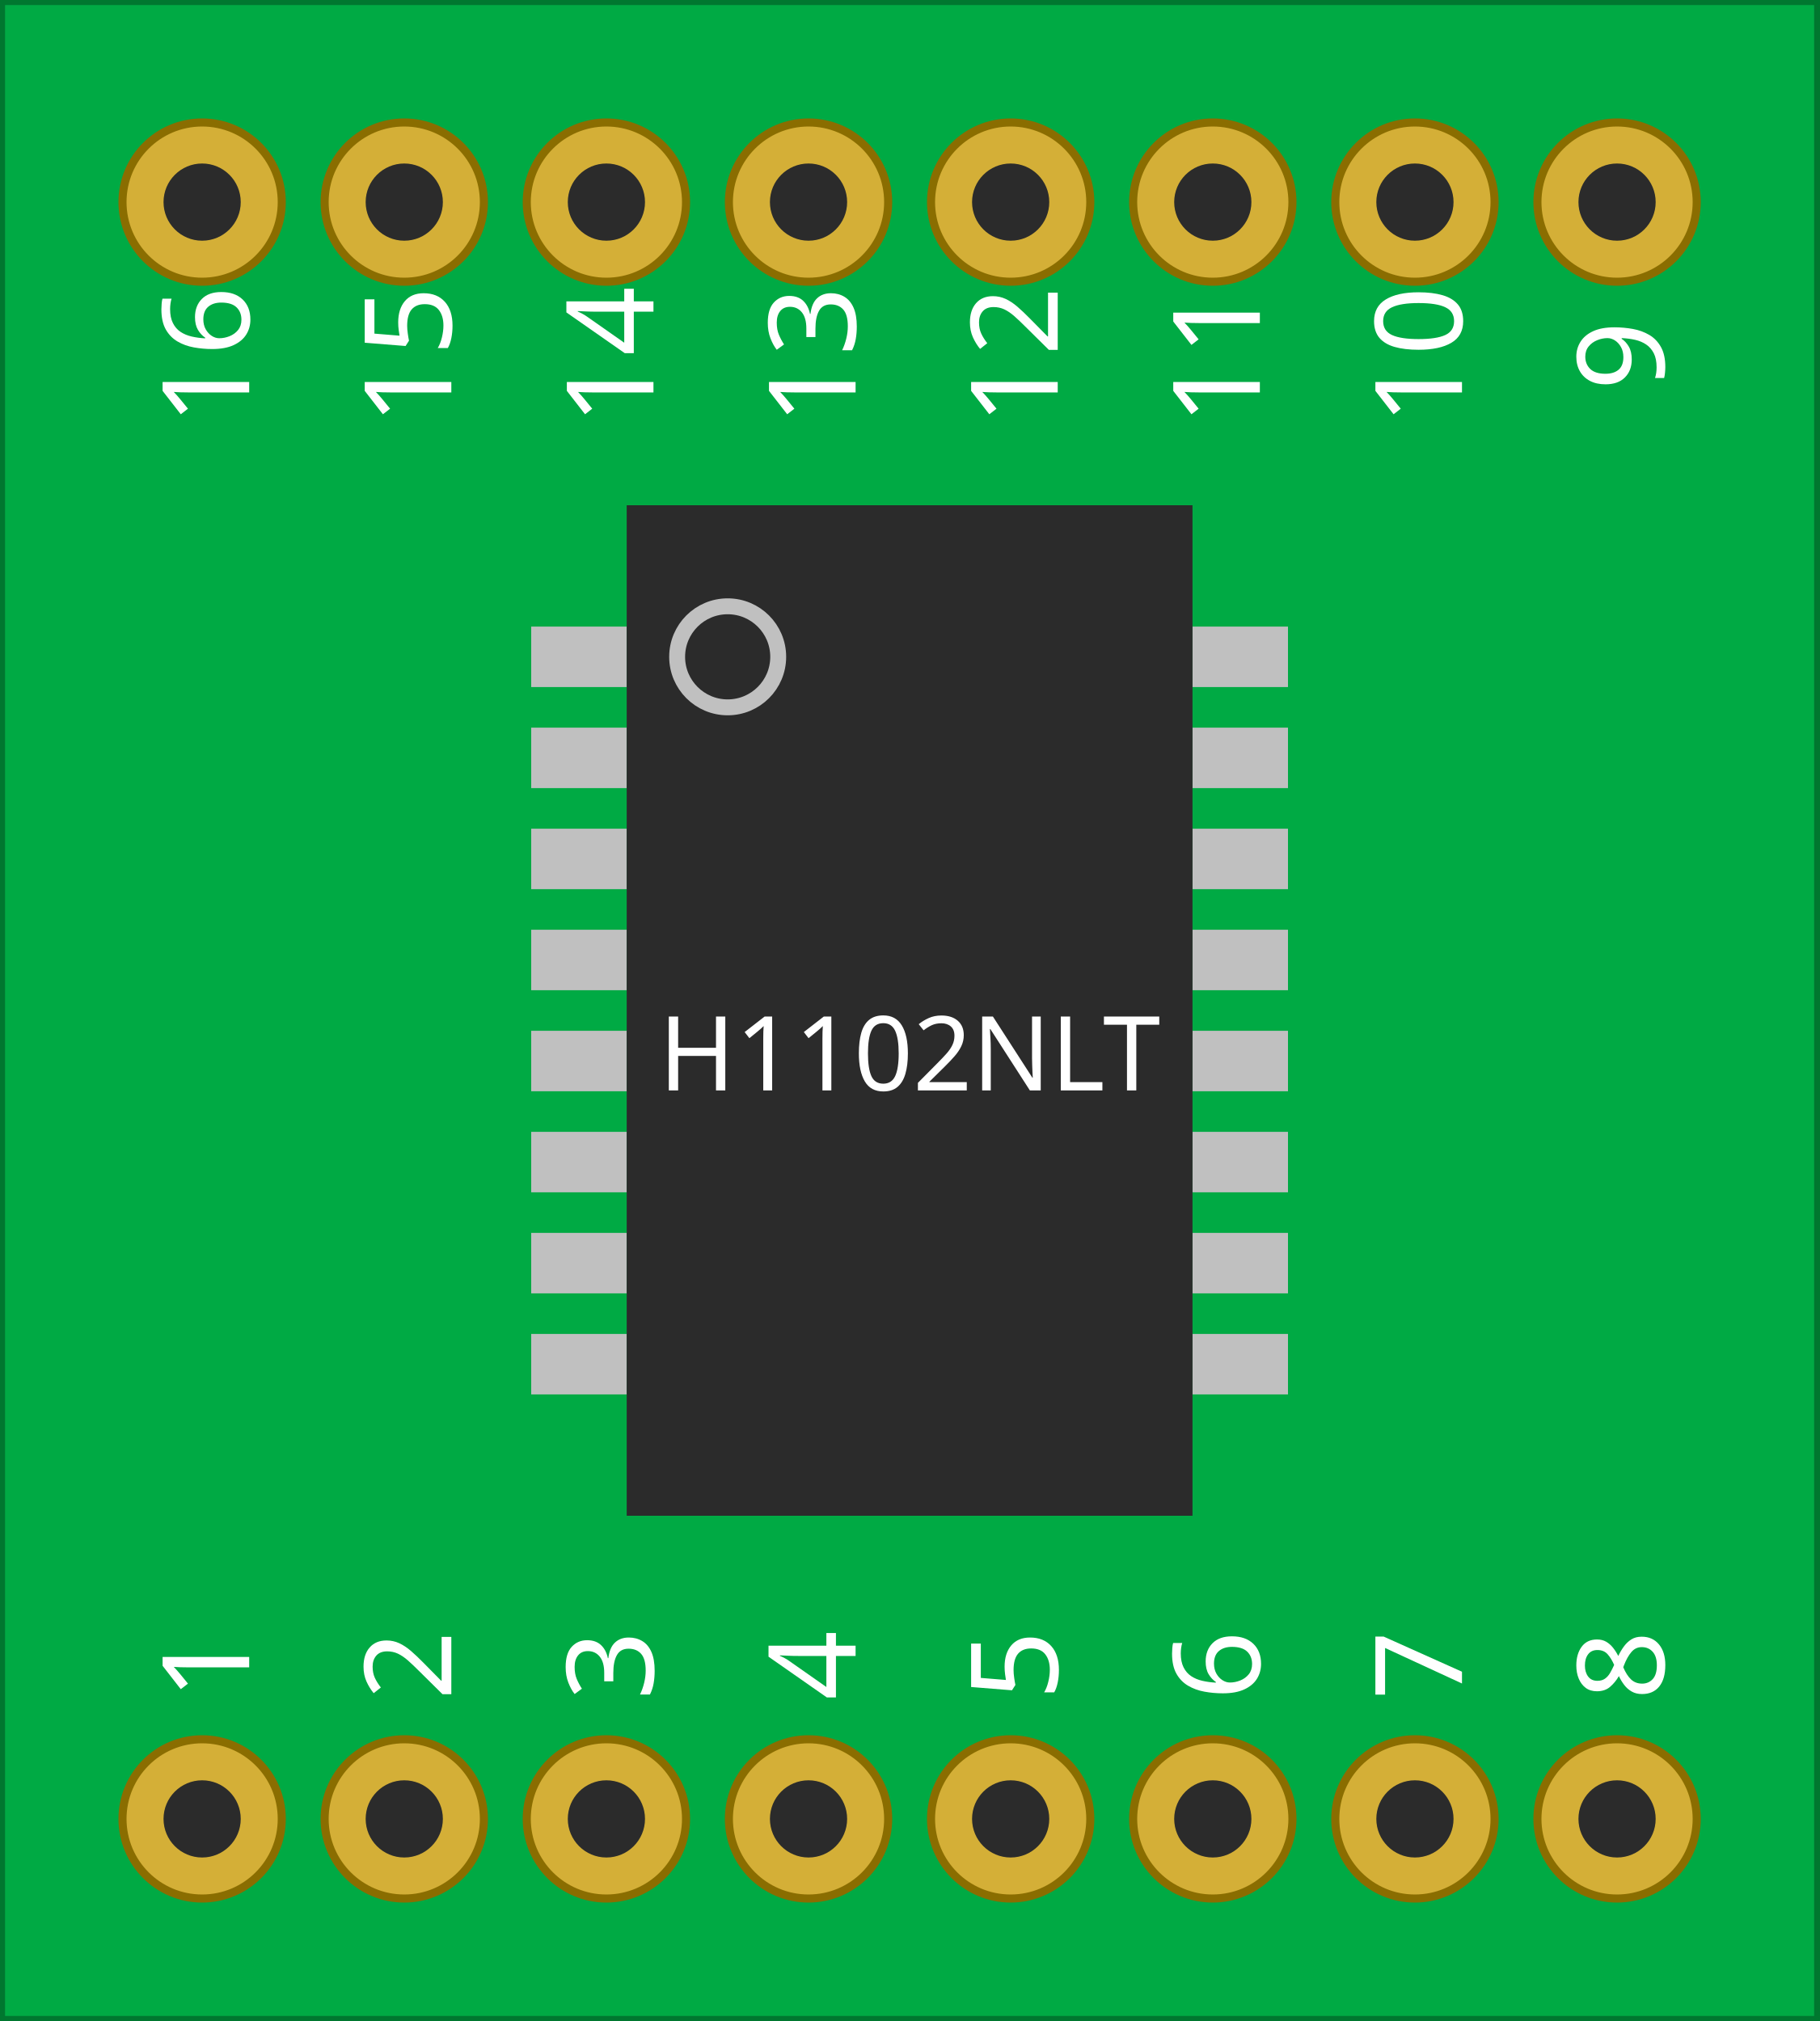
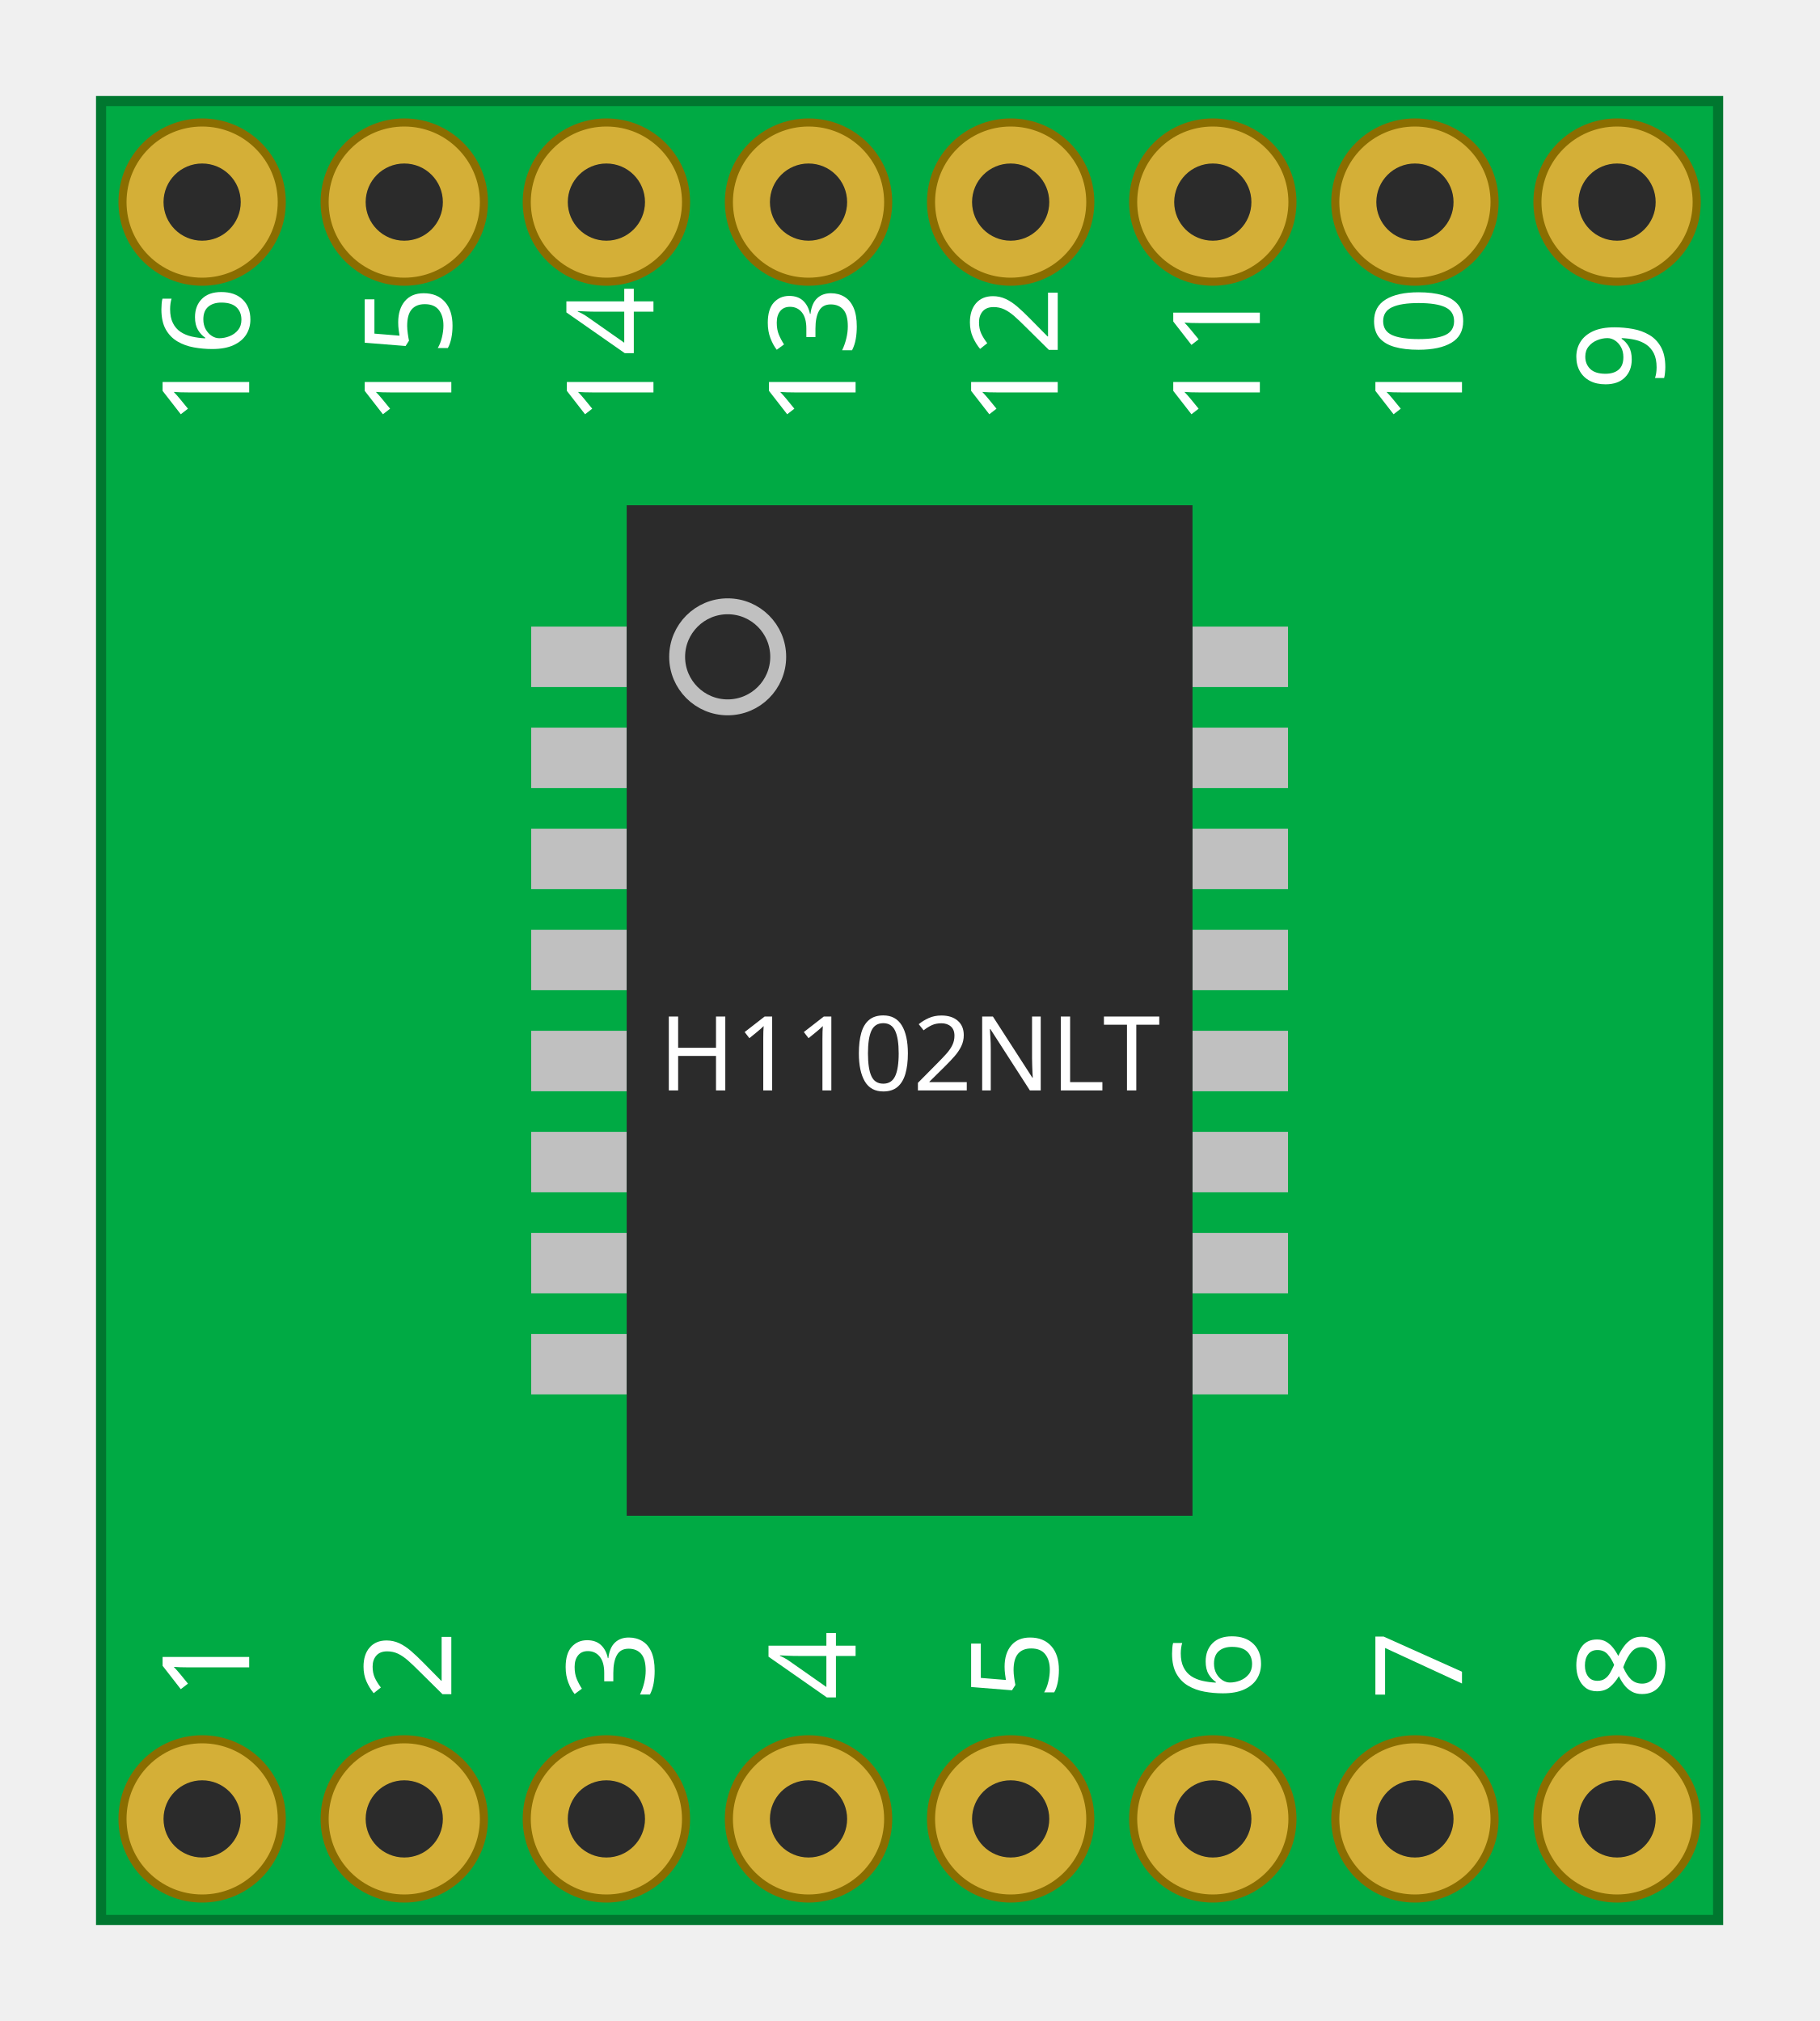
<svg xmlns="http://www.w3.org/2000/svg" width="22.86mm" height="25.40mm" viewBox="0 0 900 1000">
  <g id="breadboard">
-     <rect x="0" y="0" width="900" height="1000" fill="#00aa44" stroke="#00772f" stroke-width="5" />
+     <rect x="50" y="50" width="800" height="900" fill="#00aa44" stroke="#00772f" stroke-width="5" />
    <rect x="262.80" y="310.04" width="47.24" height="29.92" fill="#c0c0c0" stroke="none" />
    <rect x="589.96" y="310.04" width="47.24" height="29.92" fill="#c0c0c0" stroke="none" />
    <rect x="262.80" y="360.04" width="47.24" height="29.92" fill="#c0c0c0" stroke="none" />
    <rect x="589.96" y="360.04" width="47.24" height="29.92" fill="#c0c0c0" stroke="none" />
    <rect x="262.80" y="410.04" width="47.24" height="29.92" fill="#c0c0c0" stroke="none" />
    <rect x="589.96" y="410.04" width="47.24" height="29.92" fill="#c0c0c0" stroke="none" />
    <rect x="262.80" y="460.04" width="47.24" height="29.92" fill="#c0c0c0" stroke="none" />
    <rect x="589.96" y="460.04" width="47.24" height="29.92" fill="#c0c0c0" stroke="none" />
    <rect x="262.80" y="510.04" width="47.24" height="29.92" fill="#c0c0c0" stroke="none" />
    <rect x="589.96" y="510.04" width="47.24" height="29.92" fill="#c0c0c0" stroke="none" />
    <rect x="262.80" y="560.04" width="47.24" height="29.92" fill="#c0c0c0" stroke="none" />
    <rect x="589.96" y="560.04" width="47.24" height="29.92" fill="#c0c0c0" stroke="none" />
    <rect x="262.80" y="610.04" width="47.24" height="29.92" fill="#c0c0c0" stroke="none" />
    <rect x="589.96" y="610.04" width="47.24" height="29.92" fill="#c0c0c0" stroke="none" />
    <rect x="262.80" y="660.04" width="47.24" height="29.92" fill="#c0c0c0" stroke="none" />
    <rect x="589.96" y="660.04" width="47.24" height="29.92" fill="#c0c0c0" stroke="none" />
    <rect x="310.04" y="250.00" width="279.92" height="500.00" fill="#2b2b2b" stroke="none" />
    <circle cx="360.00" cy="325.00" r="25.00" fill="none" stroke="#c0c0c0" stroke-width="7.87" />
    <text x="450.00" y="519.68" font-size="51.18" fill="#ffffff" text-anchor="middle" dominant-baseline="central" font-family="DroidSans">H1102NLT</text>
    <circle id="connector0pin" connectorname="1" cx="100" cy="900" r="39.4" fill="#d4af37" stroke="#8a6d00" stroke-width="4" />
    <circle cx="100" cy="900" r="19.1" fill="#2b2b2b" />
    <text x="100" y="824" font-size="60" fill="#ffffff" text-anchor="middle" dominant-baseline="central" font-family="DroidSans" transform="rotate(-90 100 824)">1</text>
    <circle id="connector1pin" connectorname="2" cx="200" cy="900" r="39.4" fill="#d4af37" stroke="#8a6d00" stroke-width="4" />
    <circle cx="200" cy="900" r="19.1" fill="#2b2b2b" />
    <text x="200" y="824" font-size="60" fill="#ffffff" text-anchor="middle" dominant-baseline="central" font-family="DroidSans" transform="rotate(-90 200 824)">2</text>
    <circle id="connector2pin" connectorname="3" cx="300" cy="900" r="39.4" fill="#d4af37" stroke="#8a6d00" stroke-width="4" />
    <circle cx="300" cy="900" r="19.1" fill="#2b2b2b" />
    <text x="300" y="824" font-size="60" fill="#ffffff" text-anchor="middle" dominant-baseline="central" font-family="DroidSans" transform="rotate(-90 300 824)">3</text>
    <circle cx="400" cy="900" r="39.4" fill="#d4af37" stroke="#8a6d00" stroke-width="4" />
    <circle cx="400" cy="900" r="19.1" fill="#2b2b2b" />
    <text x="400" y="824" font-size="60" fill="#ffffff" text-anchor="middle" dominant-baseline="central" font-family="DroidSans" transform="rotate(-90 400 824)">4</text>
    <circle cx="500" cy="900" r="39.4" fill="#d4af37" stroke="#8a6d00" stroke-width="4" />
    <circle cx="500" cy="900" r="19.1" fill="#2b2b2b" />
    <text x="500" y="824" font-size="60" fill="#ffffff" text-anchor="middle" dominant-baseline="central" font-family="DroidSans" transform="rotate(-90 500 824)">5</text>
    <circle id="connector3pin" connectorname="6" cx="600" cy="900" r="39.4" fill="#d4af37" stroke="#8a6d00" stroke-width="4" />
    <circle cx="600" cy="900" r="19.1" fill="#2b2b2b" />
    <text x="600" y="824" font-size="60" fill="#ffffff" text-anchor="middle" dominant-baseline="central" font-family="DroidSans" transform="rotate(-90 600 824)">6</text>
    <circle id="connector4pin" connectorname="7" cx="700" cy="900" r="39.4" fill="#d4af37" stroke="#8a6d00" stroke-width="4" />
    <circle cx="700" cy="900" r="19.1" fill="#2b2b2b" />
    <text x="700" y="824" font-size="60" fill="#ffffff" text-anchor="middle" dominant-baseline="central" font-family="DroidSans" transform="rotate(-90 700 824)">7</text>
    <circle id="connector5pin" connectorname="8" cx="800" cy="900" r="39.4" fill="#d4af37" stroke="#8a6d00" stroke-width="4" />
    <circle cx="800" cy="900" r="19.1" fill="#2b2b2b" />
    <text x="800" y="824" font-size="60" fill="#ffffff" text-anchor="middle" dominant-baseline="central" font-family="DroidSans" transform="rotate(-90 800 824)">8</text>
    <circle id="connector11pin" connectorname="16" cx="100" cy="100" r="39.4" fill="#d4af37" stroke="#8a6d00" stroke-width="4" />
    <circle cx="100" cy="100" r="19.1" fill="#2b2b2b" />
    <text x="100" y="176" font-size="60" fill="#ffffff" text-anchor="middle" dominant-baseline="central" font-family="DroidSans" transform="rotate(-90 100 176)">16</text>
    <circle id="connector10pin" connectorname="15" cx="200" cy="100" r="39.4" fill="#d4af37" stroke="#8a6d00" stroke-width="4" />
    <circle cx="200" cy="100" r="19.1" fill="#2b2b2b" />
    <text x="200" y="176" font-size="60" fill="#ffffff" text-anchor="middle" dominant-baseline="central" font-family="DroidSans" transform="rotate(-90 200 176)">15</text>
    <circle id="connector9pin" connectorname="14" cx="300" cy="100" r="39.4" fill="#d4af37" stroke="#8a6d00" stroke-width="4" />
    <circle cx="300" cy="100" r="19.1" fill="#2b2b2b" />
    <text x="300" y="176" font-size="60" fill="#ffffff" text-anchor="middle" dominant-baseline="central" font-family="DroidSans" transform="rotate(-90 300 176)">14</text>
    <circle cx="400" cy="100" r="39.4" fill="#d4af37" stroke="#8a6d00" stroke-width="4" />
    <circle cx="400" cy="100" r="19.1" fill="#2b2b2b" />
    <text x="400" y="176" font-size="60" fill="#ffffff" text-anchor="middle" dominant-baseline="central" font-family="DroidSans" transform="rotate(-90 400 176)">13</text>
    <circle cx="500" cy="100" r="39.4" fill="#d4af37" stroke="#8a6d00" stroke-width="4" />
    <circle cx="500" cy="100" r="19.1" fill="#2b2b2b" />
    <text x="500" y="176" font-size="60" fill="#ffffff" text-anchor="middle" dominant-baseline="central" font-family="DroidSans" transform="rotate(-90 500 176)">12</text>
    <circle id="connector8pin" connectorname="11" cx="600" cy="100" r="39.4" fill="#d4af37" stroke="#8a6d00" stroke-width="4" />
    <circle cx="600" cy="100" r="19.1" fill="#2b2b2b" />
    <text x="600" y="176" font-size="60" fill="#ffffff" text-anchor="middle" dominant-baseline="central" font-family="DroidSans" transform="rotate(-90 600 176)">11</text>
    <circle id="connector7pin" connectorname="10" cx="700" cy="100" r="39.4" fill="#d4af37" stroke="#8a6d00" stroke-width="4" />
    <circle cx="700" cy="100" r="19.1" fill="#2b2b2b" />
    <text x="700" y="176" font-size="60" fill="#ffffff" text-anchor="middle" dominant-baseline="central" font-family="DroidSans" transform="rotate(-90 700 176)">10</text>
    <circle id="connector6pin" connectorname="9" cx="800" cy="100" r="39.4" fill="#d4af37" stroke="#8a6d00" stroke-width="4" />
    <circle cx="800" cy="100" r="19.1" fill="#2b2b2b" />
    <text x="800" y="176" font-size="60" fill="#ffffff" text-anchor="middle" dominant-baseline="central" font-family="DroidSans" transform="rotate(-90 800 176)">9</text>
  </g>
</svg>
